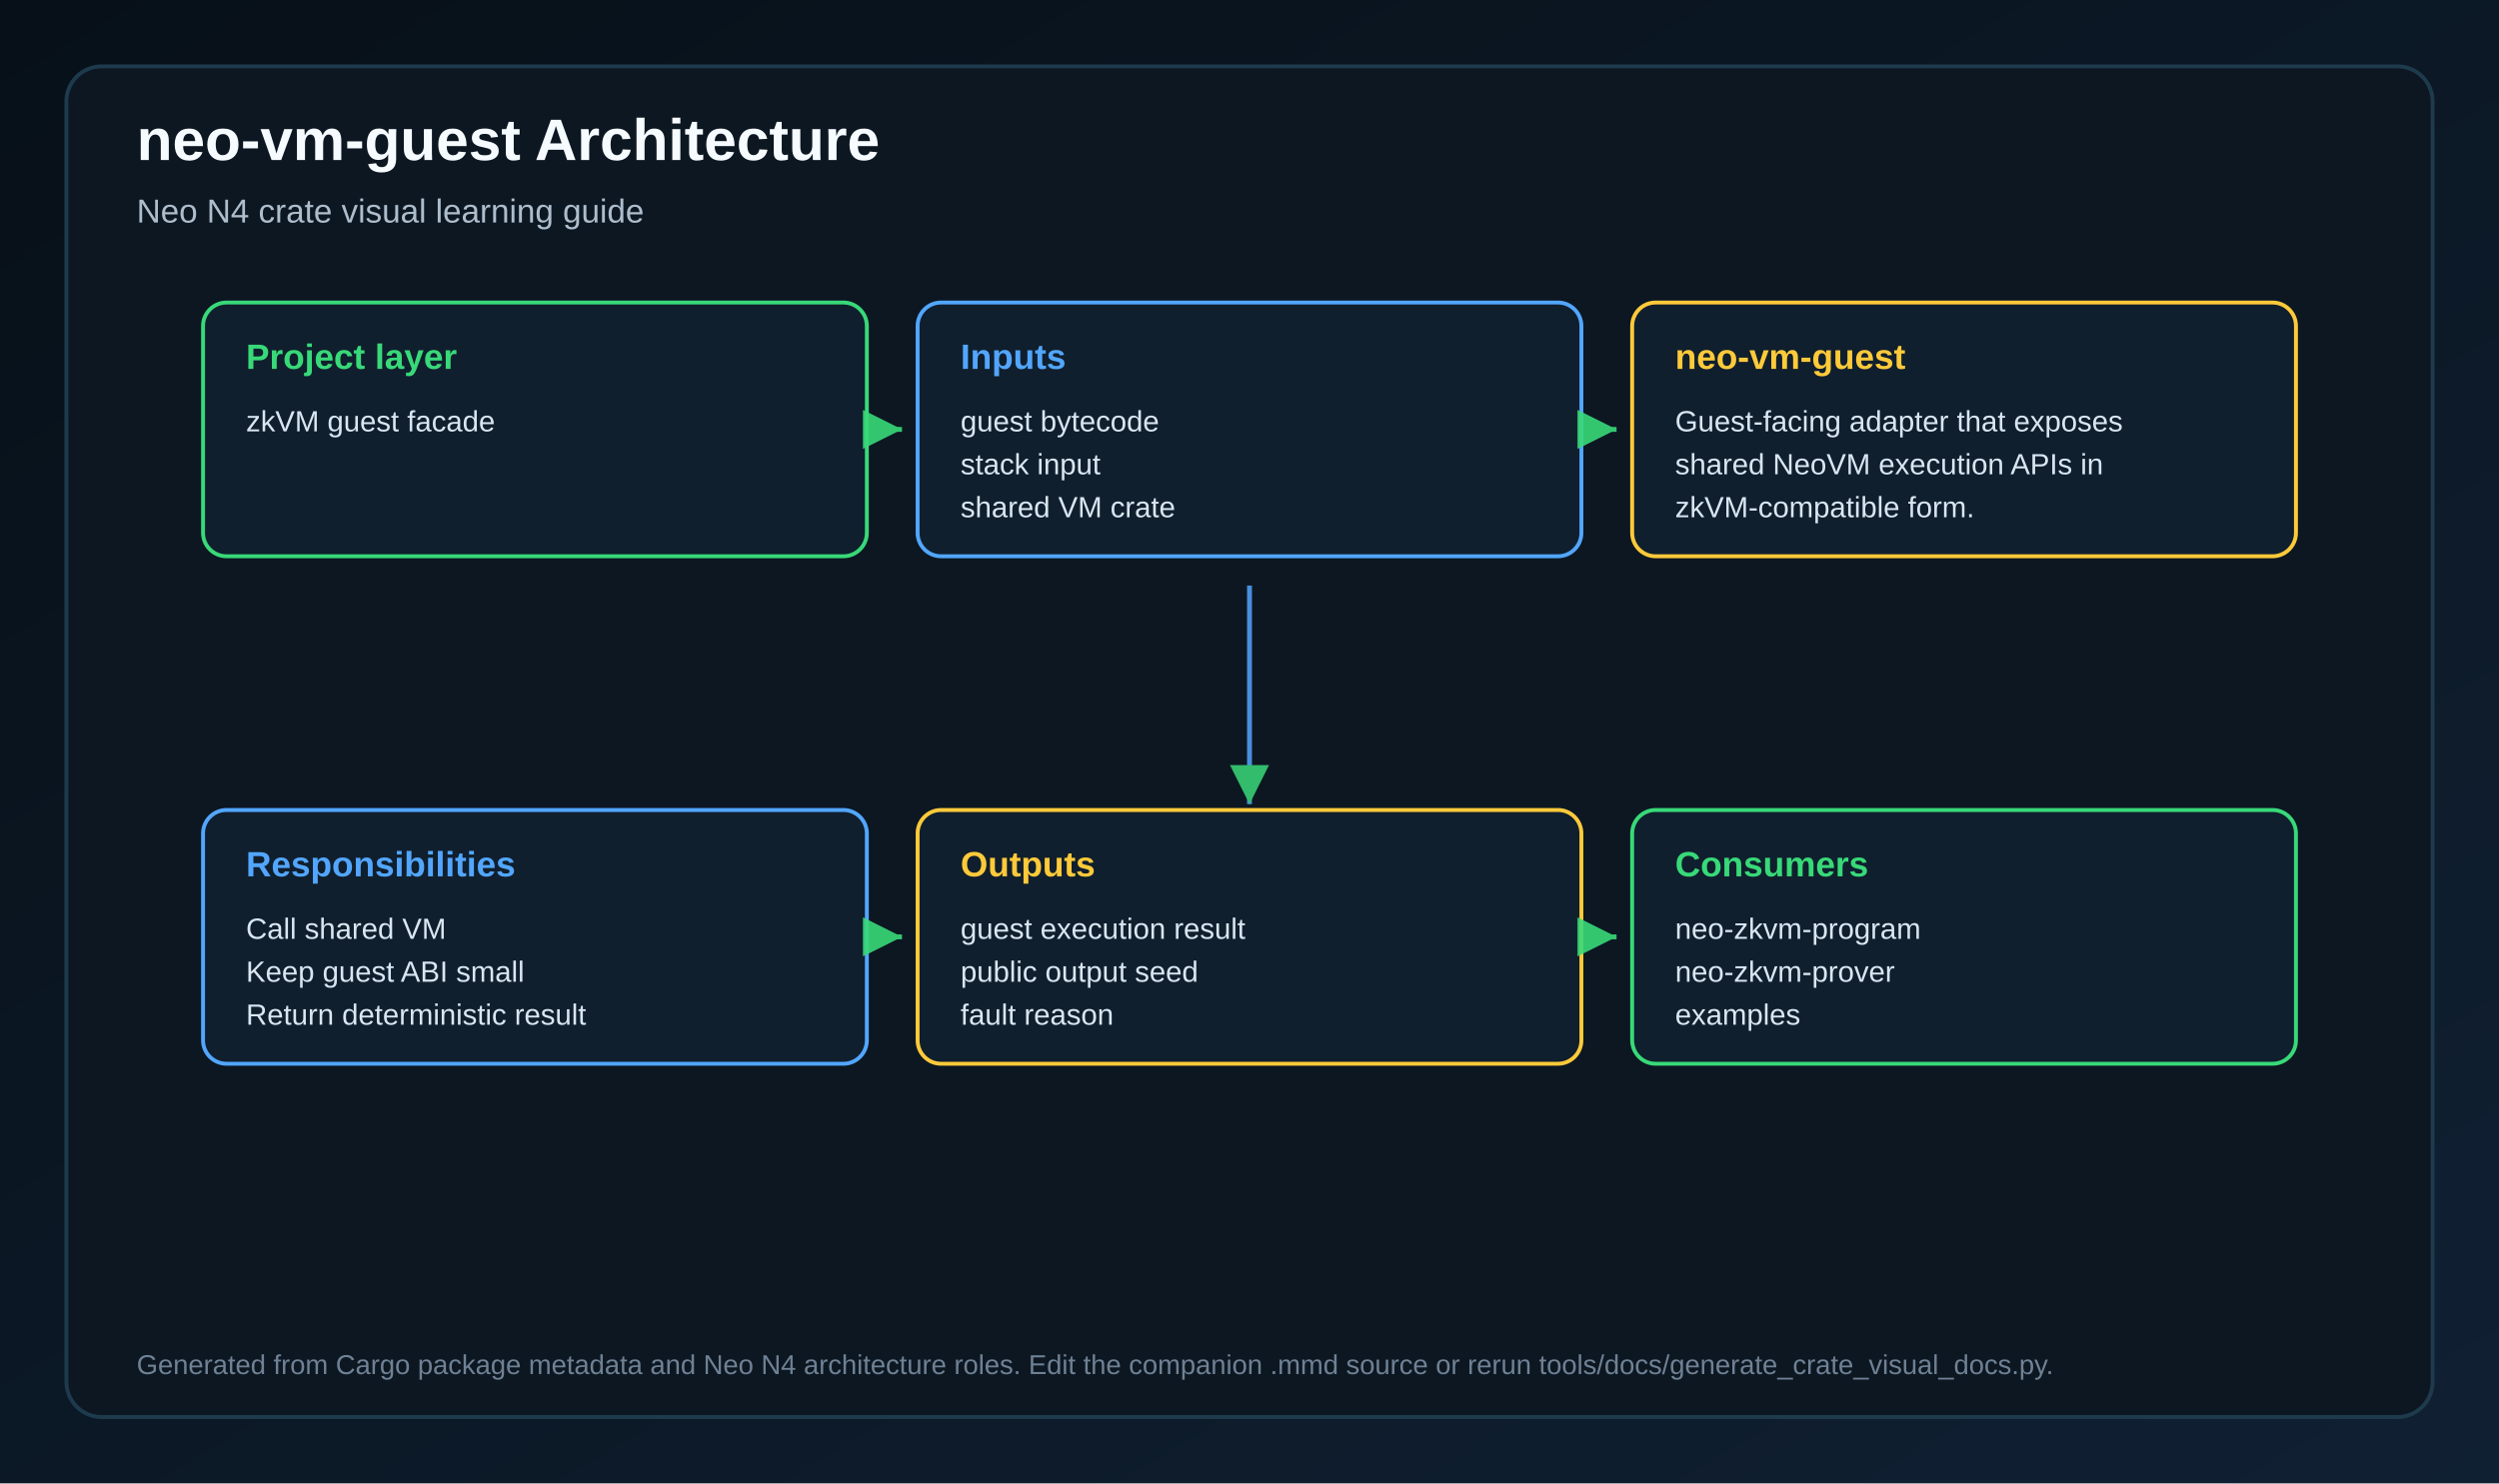
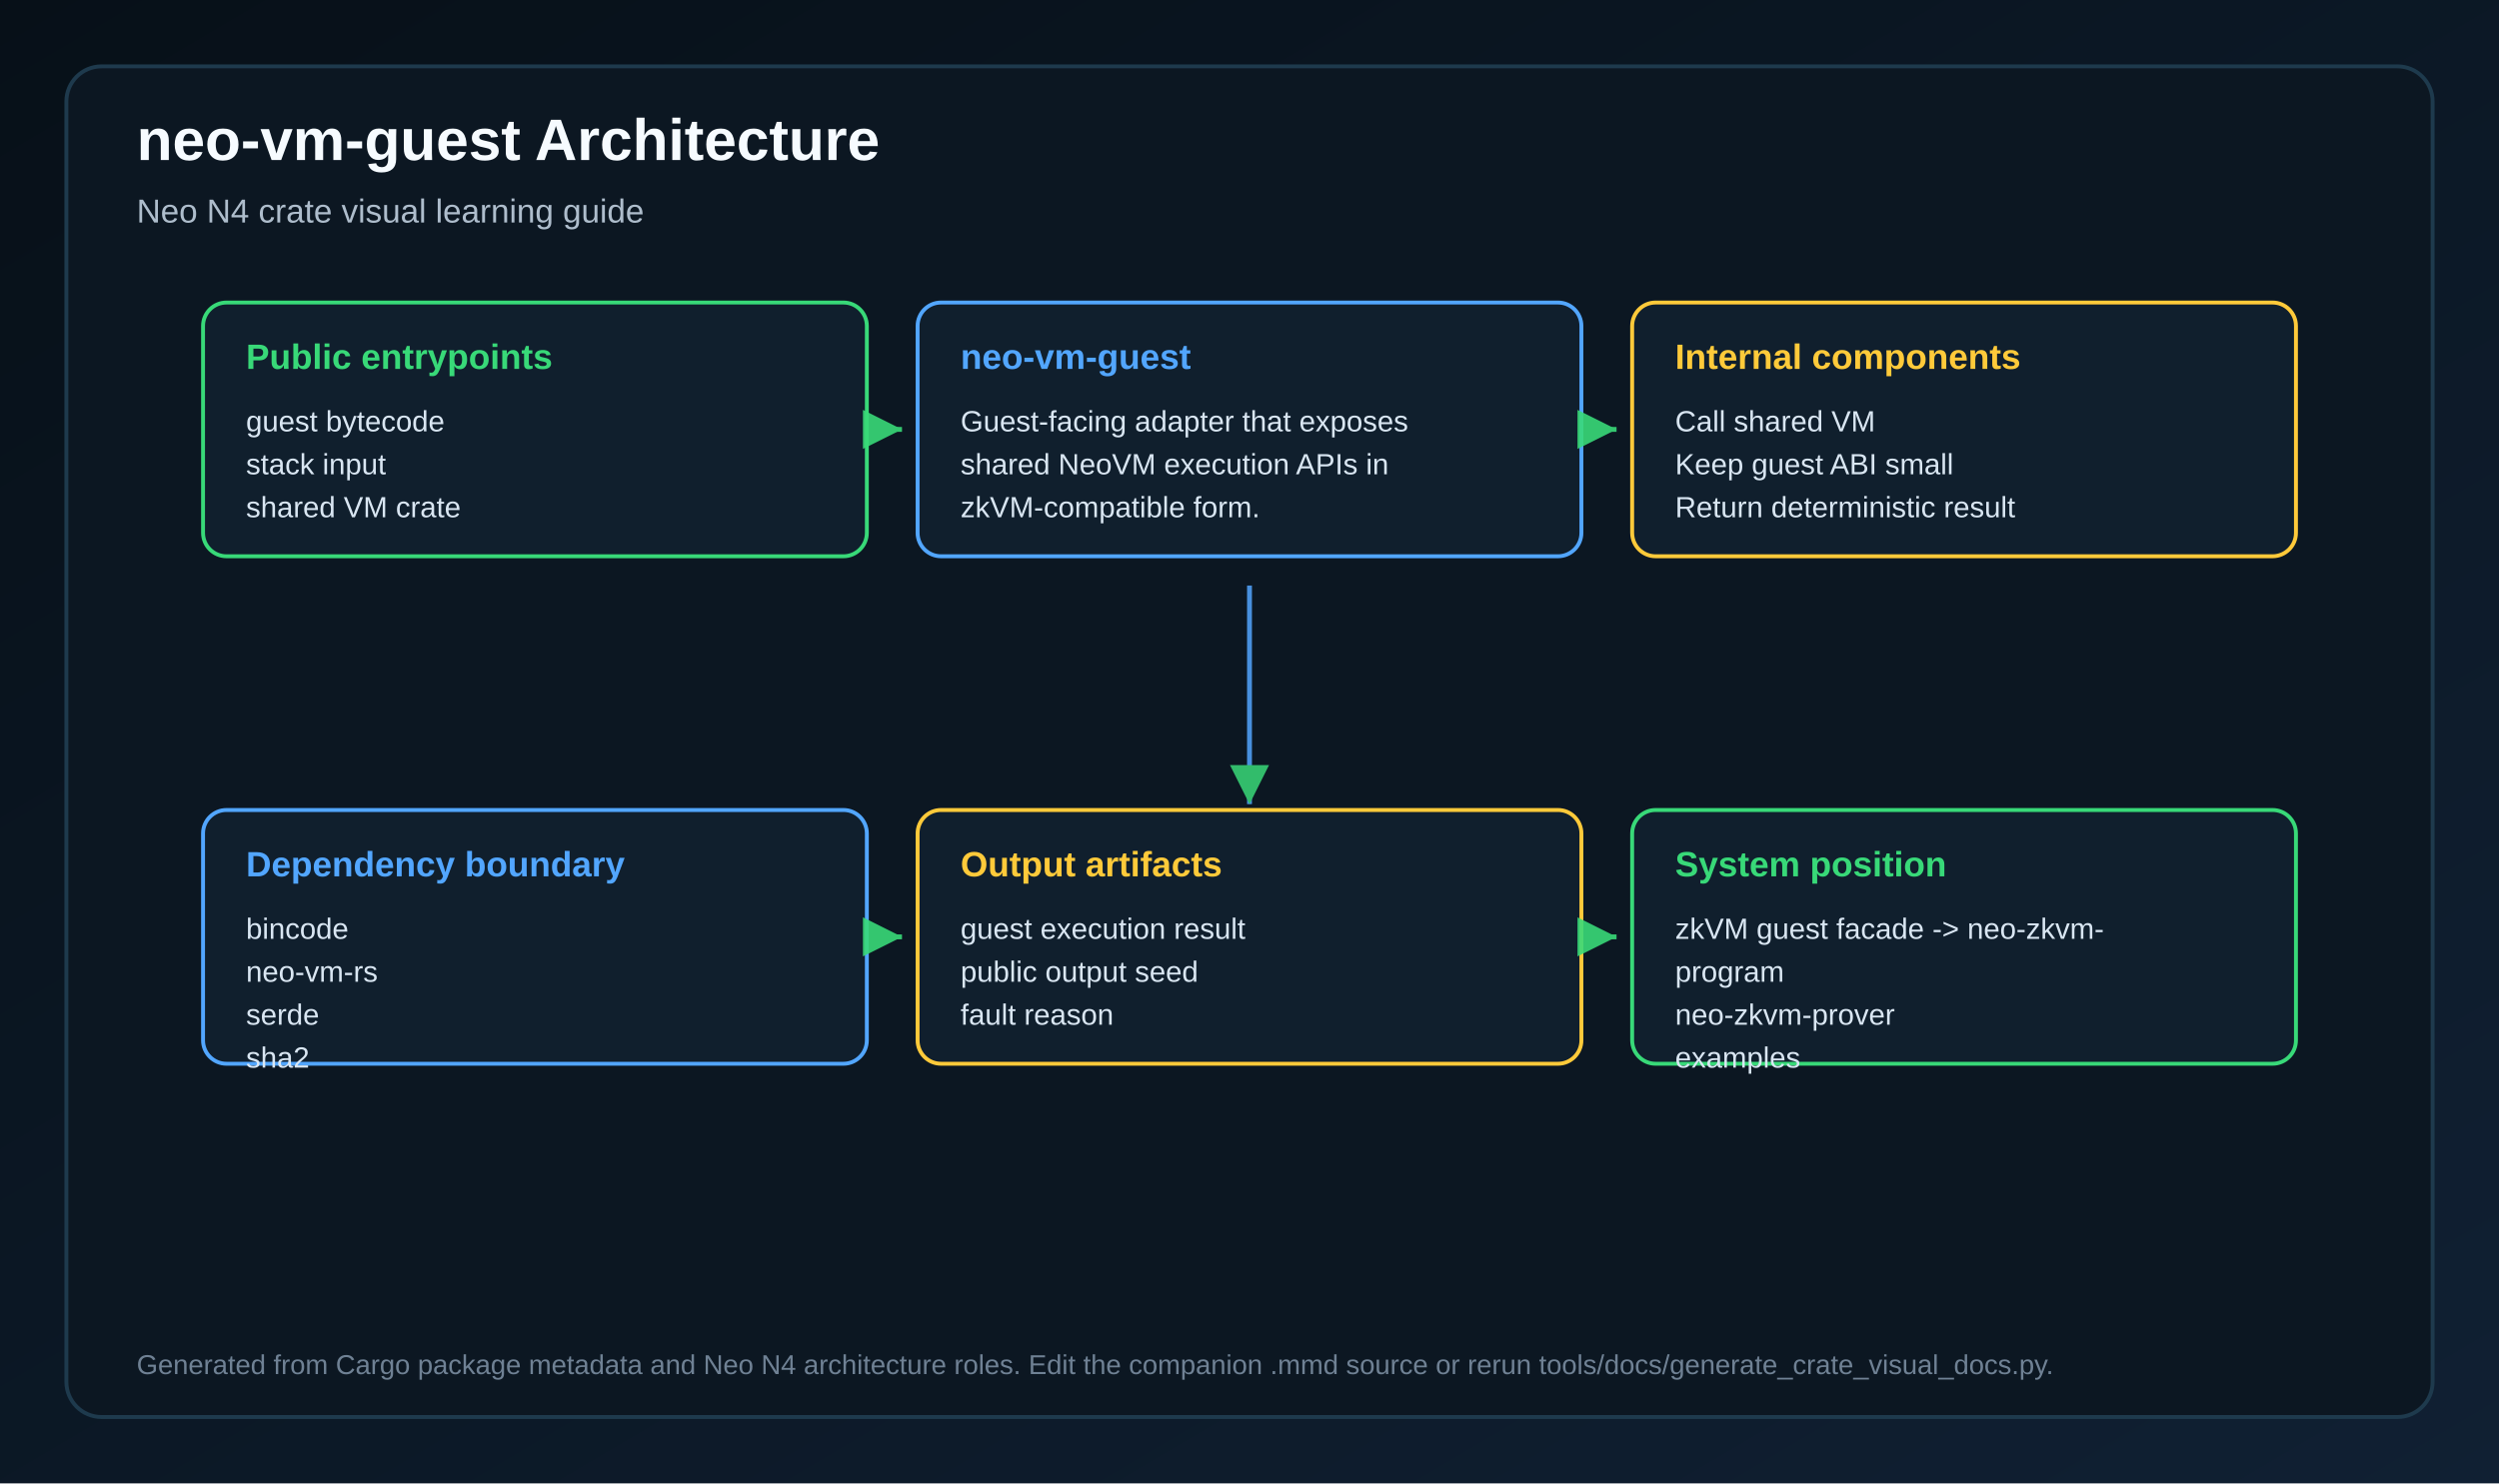
<svg xmlns="http://www.w3.org/2000/svg" width="1280" height="760" viewBox="0 0 1280 760" role="img" aria-label="neo-vm-guest Architecture">
  <defs>
    <linearGradient id="bg" x1="0" x2="1" y1="0" y2="1">
      <stop offset="0" stop-color="#071018" />
      <stop offset="1" stop-color="#102033" />
    </linearGradient>
    <marker id="arrow" markerWidth="12" markerHeight="12" refX="10" refY="6" orient="auto">
      <path d="M2,2 L10,6 L2,10 Z" fill="#38d978" />
    </marker>
  </defs>
  <rect x="0" y="0" width="1280" height="760" fill="url(#bg)" />
  <rect x="34" y="34" width="1212" height="692" rx="18" fill="#0c1722" stroke="#1e3a4d" stroke-width="2" />
  <text x="70" y="82" fill="#f6fbff" font-size="30" font-family="Segoe UI, Arial, sans-serif" font-weight="700">neo-vm-guest Architecture</text>
  <text x="70" y="114" fill="#aebdcc" font-size="17" font-family="Segoe UI, Arial, sans-serif">Neo N4 crate visual learning guide</text>
  <rect x="104" y="155" width="340" height="130" rx="12" fill="#101f2d" stroke="#38d978" stroke-width="2" />
-   <text x="126" y="189" fill="#38d978" font-size="18" font-family="Segoe UI, Arial, sans-serif" font-weight="700">Project layer</text>
-   <text x="126" y="221" fill="#d9e6f2" font-size="15" font-family="Segoe UI, Arial, sans-serif">zkVM guest facade</text>
+   <text x="126" y="189" fill="#38d978" font-size="18" font-family="Segoe UI, Arial, sans-serif" font-weight="700">Public entrypoints</text>
+   <text x="126" y="221" fill="#d9e6f2" font-size="15" font-family="Segoe UI, Arial, sans-serif">guest bytecode</text>
+   <text x="126" y="243" fill="#d9e6f2" font-size="15" font-family="Segoe UI, Arial, sans-serif">stack input</text>
+   <text x="126" y="265" fill="#d9e6f2" font-size="15" font-family="Segoe UI, Arial, sans-serif">shared VM crate</text>
  <rect x="470" y="155" width="340" height="130" rx="12" fill="#101f2d" stroke="#52a6ff" stroke-width="2" />
-   <text x="492" y="189" fill="#52a6ff" font-size="18" font-family="Segoe UI, Arial, sans-serif" font-weight="700">Inputs</text>
-   <text x="492" y="221" fill="#d9e6f2" font-size="15" font-family="Segoe UI, Arial, sans-serif">guest bytecode</text>
-   <text x="492" y="243" fill="#d9e6f2" font-size="15" font-family="Segoe UI, Arial, sans-serif">stack input</text>
-   <text x="492" y="265" fill="#d9e6f2" font-size="15" font-family="Segoe UI, Arial, sans-serif">shared VM crate</text>
+   <text x="492" y="189" fill="#52a6ff" font-size="18" font-family="Segoe UI, Arial, sans-serif" font-weight="700">neo-vm-guest</text>
+   <text x="492" y="221" fill="#d9e6f2" font-size="15" font-family="Segoe UI, Arial, sans-serif">Guest-facing adapter that exposes</text>
+   <text x="492" y="243" fill="#d9e6f2" font-size="15" font-family="Segoe UI, Arial, sans-serif">shared NeoVM execution APIs in</text>
+   <text x="492" y="265" fill="#d9e6f2" font-size="15" font-family="Segoe UI, Arial, sans-serif">zkVM-compatible form.</text>
  <line x1="452" y1="220" x2="462" y2="220" stroke="#38d978" stroke-width="2.5" marker-end="url(#arrow)" opacity="0.9" />
  <rect x="836" y="155" width="340" height="130" rx="12" fill="#101f2d" stroke="#ffca3a" stroke-width="2" />
-   <text x="858" y="189" fill="#ffca3a" font-size="18" font-family="Segoe UI, Arial, sans-serif" font-weight="700">neo-vm-guest</text>
-   <text x="858" y="221" fill="#d9e6f2" font-size="15" font-family="Segoe UI, Arial, sans-serif">Guest-facing adapter that exposes</text>
-   <text x="858" y="243" fill="#d9e6f2" font-size="15" font-family="Segoe UI, Arial, sans-serif">shared NeoVM execution APIs in</text>
-   <text x="858" y="265" fill="#d9e6f2" font-size="15" font-family="Segoe UI, Arial, sans-serif">zkVM-compatible form.</text>
+   <text x="858" y="189" fill="#ffca3a" font-size="18" font-family="Segoe UI, Arial, sans-serif" font-weight="700">Internal components</text>
+   <text x="858" y="221" fill="#d9e6f2" font-size="15" font-family="Segoe UI, Arial, sans-serif">Call shared VM</text>
+   <text x="858" y="243" fill="#d9e6f2" font-size="15" font-family="Segoe UI, Arial, sans-serif">Keep guest ABI small</text>
+   <text x="858" y="265" fill="#d9e6f2" font-size="15" font-family="Segoe UI, Arial, sans-serif">Return deterministic result</text>
  <line x1="818" y1="220" x2="828" y2="220" stroke="#38d978" stroke-width="2.5" marker-end="url(#arrow)" opacity="0.9" />
  <rect x="104" y="415" width="340" height="130" rx="12" fill="#101f2d" stroke="#52a6ff" stroke-width="2" />
-   <text x="126" y="449" fill="#52a6ff" font-size="18" font-family="Segoe UI, Arial, sans-serif" font-weight="700">Responsibilities</text>
-   <text x="126" y="481" fill="#d9e6f2" font-size="15" font-family="Segoe UI, Arial, sans-serif">Call shared VM</text>
-   <text x="126" y="503" fill="#d9e6f2" font-size="15" font-family="Segoe UI, Arial, sans-serif">Keep guest ABI small</text>
-   <text x="126" y="525" fill="#d9e6f2" font-size="15" font-family="Segoe UI, Arial, sans-serif">Return deterministic result</text>
+   <text x="126" y="449" fill="#52a6ff" font-size="18" font-family="Segoe UI, Arial, sans-serif" font-weight="700">Dependency boundary</text>
+   <text x="126" y="481" fill="#d9e6f2" font-size="15" font-family="Segoe UI, Arial, sans-serif">bincode</text>
+   <text x="126" y="503" fill="#d9e6f2" font-size="15" font-family="Segoe UI, Arial, sans-serif">neo-vm-rs</text>
+   <text x="126" y="525" fill="#d9e6f2" font-size="15" font-family="Segoe UI, Arial, sans-serif">serde</text>
+   <text x="126" y="547" fill="#d9e6f2" font-size="15" font-family="Segoe UI, Arial, sans-serif">sha2</text>
  <rect x="470" y="415" width="340" height="130" rx="12" fill="#101f2d" stroke="#ffca3a" stroke-width="2" />
-   <text x="492" y="449" fill="#ffca3a" font-size="18" font-family="Segoe UI, Arial, sans-serif" font-weight="700">Outputs</text>
+   <text x="492" y="449" fill="#ffca3a" font-size="18" font-family="Segoe UI, Arial, sans-serif" font-weight="700">Output artifacts</text>
  <text x="492" y="481" fill="#d9e6f2" font-size="15" font-family="Segoe UI, Arial, sans-serif">guest execution result</text>
  <text x="492" y="503" fill="#d9e6f2" font-size="15" font-family="Segoe UI, Arial, sans-serif">public output seed</text>
  <text x="492" y="525" fill="#d9e6f2" font-size="15" font-family="Segoe UI, Arial, sans-serif">fault reason</text>
  <line x1="452" y1="480" x2="462" y2="480" stroke="#38d978" stroke-width="2.5" marker-end="url(#arrow)" opacity="0.9" />
  <rect x="836" y="415" width="340" height="130" rx="12" fill="#101f2d" stroke="#38d978" stroke-width="2" />
-   <text x="858" y="449" fill="#38d978" font-size="18" font-family="Segoe UI, Arial, sans-serif" font-weight="700">Consumers</text>
-   <text x="858" y="481" fill="#d9e6f2" font-size="15" font-family="Segoe UI, Arial, sans-serif">neo-zkvm-program</text>
-   <text x="858" y="503" fill="#d9e6f2" font-size="15" font-family="Segoe UI, Arial, sans-serif">neo-zkvm-prover</text>
-   <text x="858" y="525" fill="#d9e6f2" font-size="15" font-family="Segoe UI, Arial, sans-serif">examples</text>
+   <text x="858" y="449" fill="#38d978" font-size="18" font-family="Segoe UI, Arial, sans-serif" font-weight="700">System position</text>
+   <text x="858" y="481" fill="#d9e6f2" font-size="15" font-family="Segoe UI, Arial, sans-serif">zkVM guest facade -&gt; neo-zkvm-</text>
+   <text x="858" y="503" fill="#d9e6f2" font-size="15" font-family="Segoe UI, Arial, sans-serif">program</text>
+   <text x="858" y="525" fill="#d9e6f2" font-size="15" font-family="Segoe UI, Arial, sans-serif">neo-zkvm-prover</text>
+   <text x="858" y="547" fill="#d9e6f2" font-size="15" font-family="Segoe UI, Arial, sans-serif">examples</text>
  <line x1="818" y1="480" x2="828" y2="480" stroke="#38d978" stroke-width="2.5" marker-end="url(#arrow)" opacity="0.9" />
  <path d="M640 300 C640 350 640 370 640 412" stroke="#52a6ff" stroke-width="2.5" fill="none" marker-end="url(#arrow)" opacity="0.85" />
  <text x="70" y="704" fill="#6f8194" font-size="14" font-family="Segoe UI, Arial, sans-serif">Generated from Cargo package metadata and Neo N4 architecture roles. Edit the companion .mmd source or rerun tools/docs/generate_crate_visual_docs.py.</text>
</svg>
